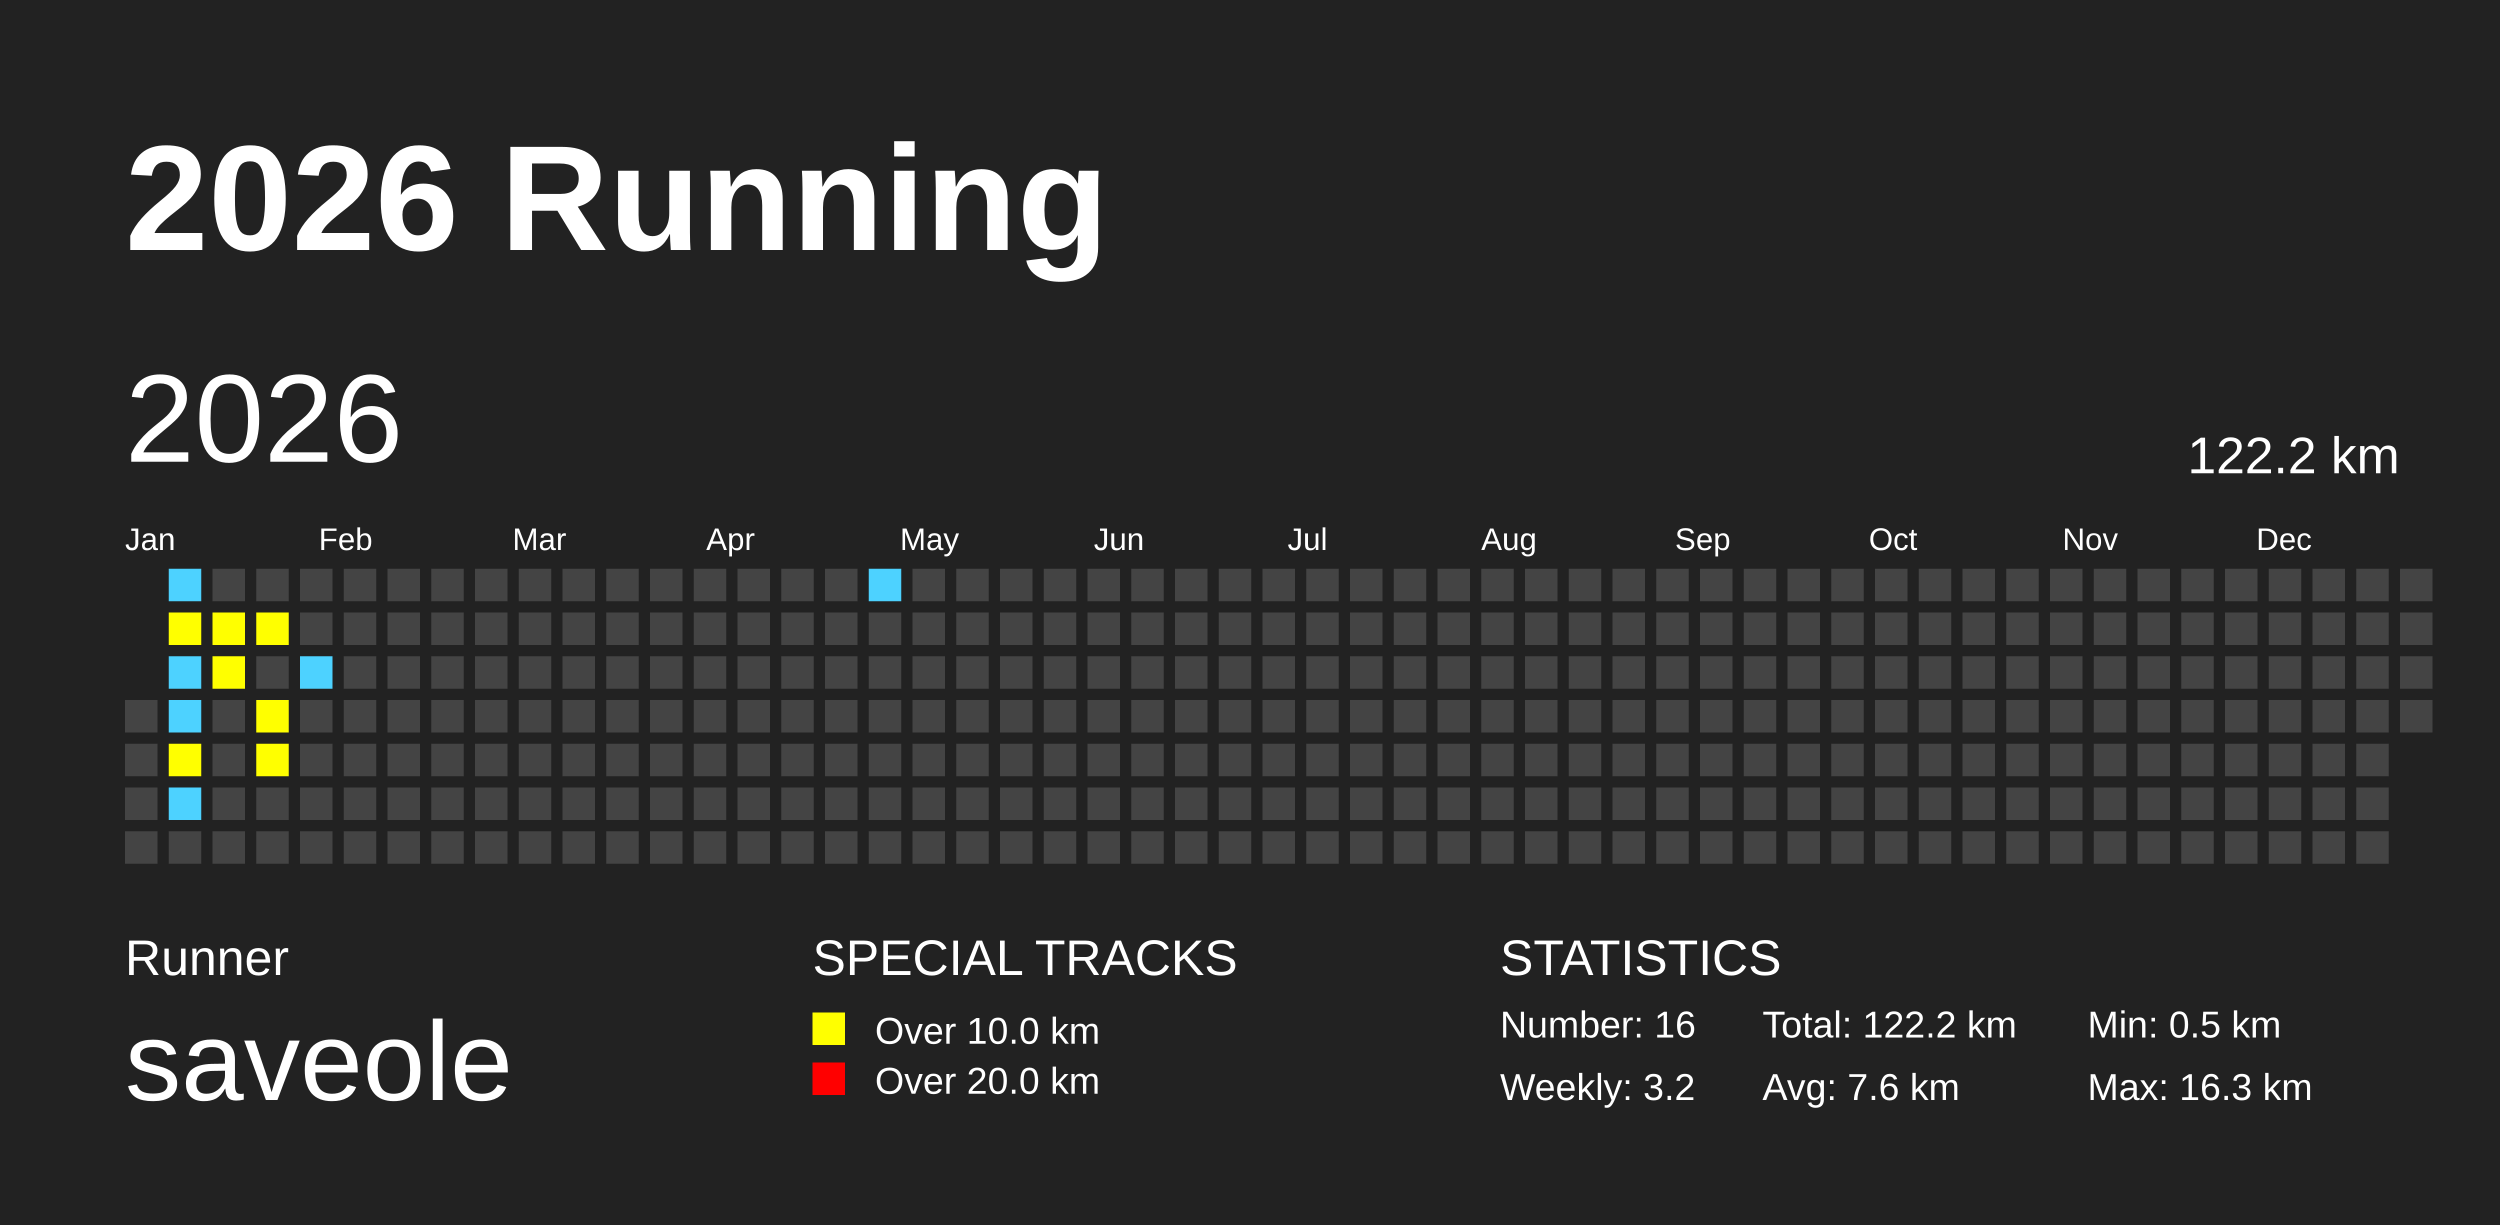
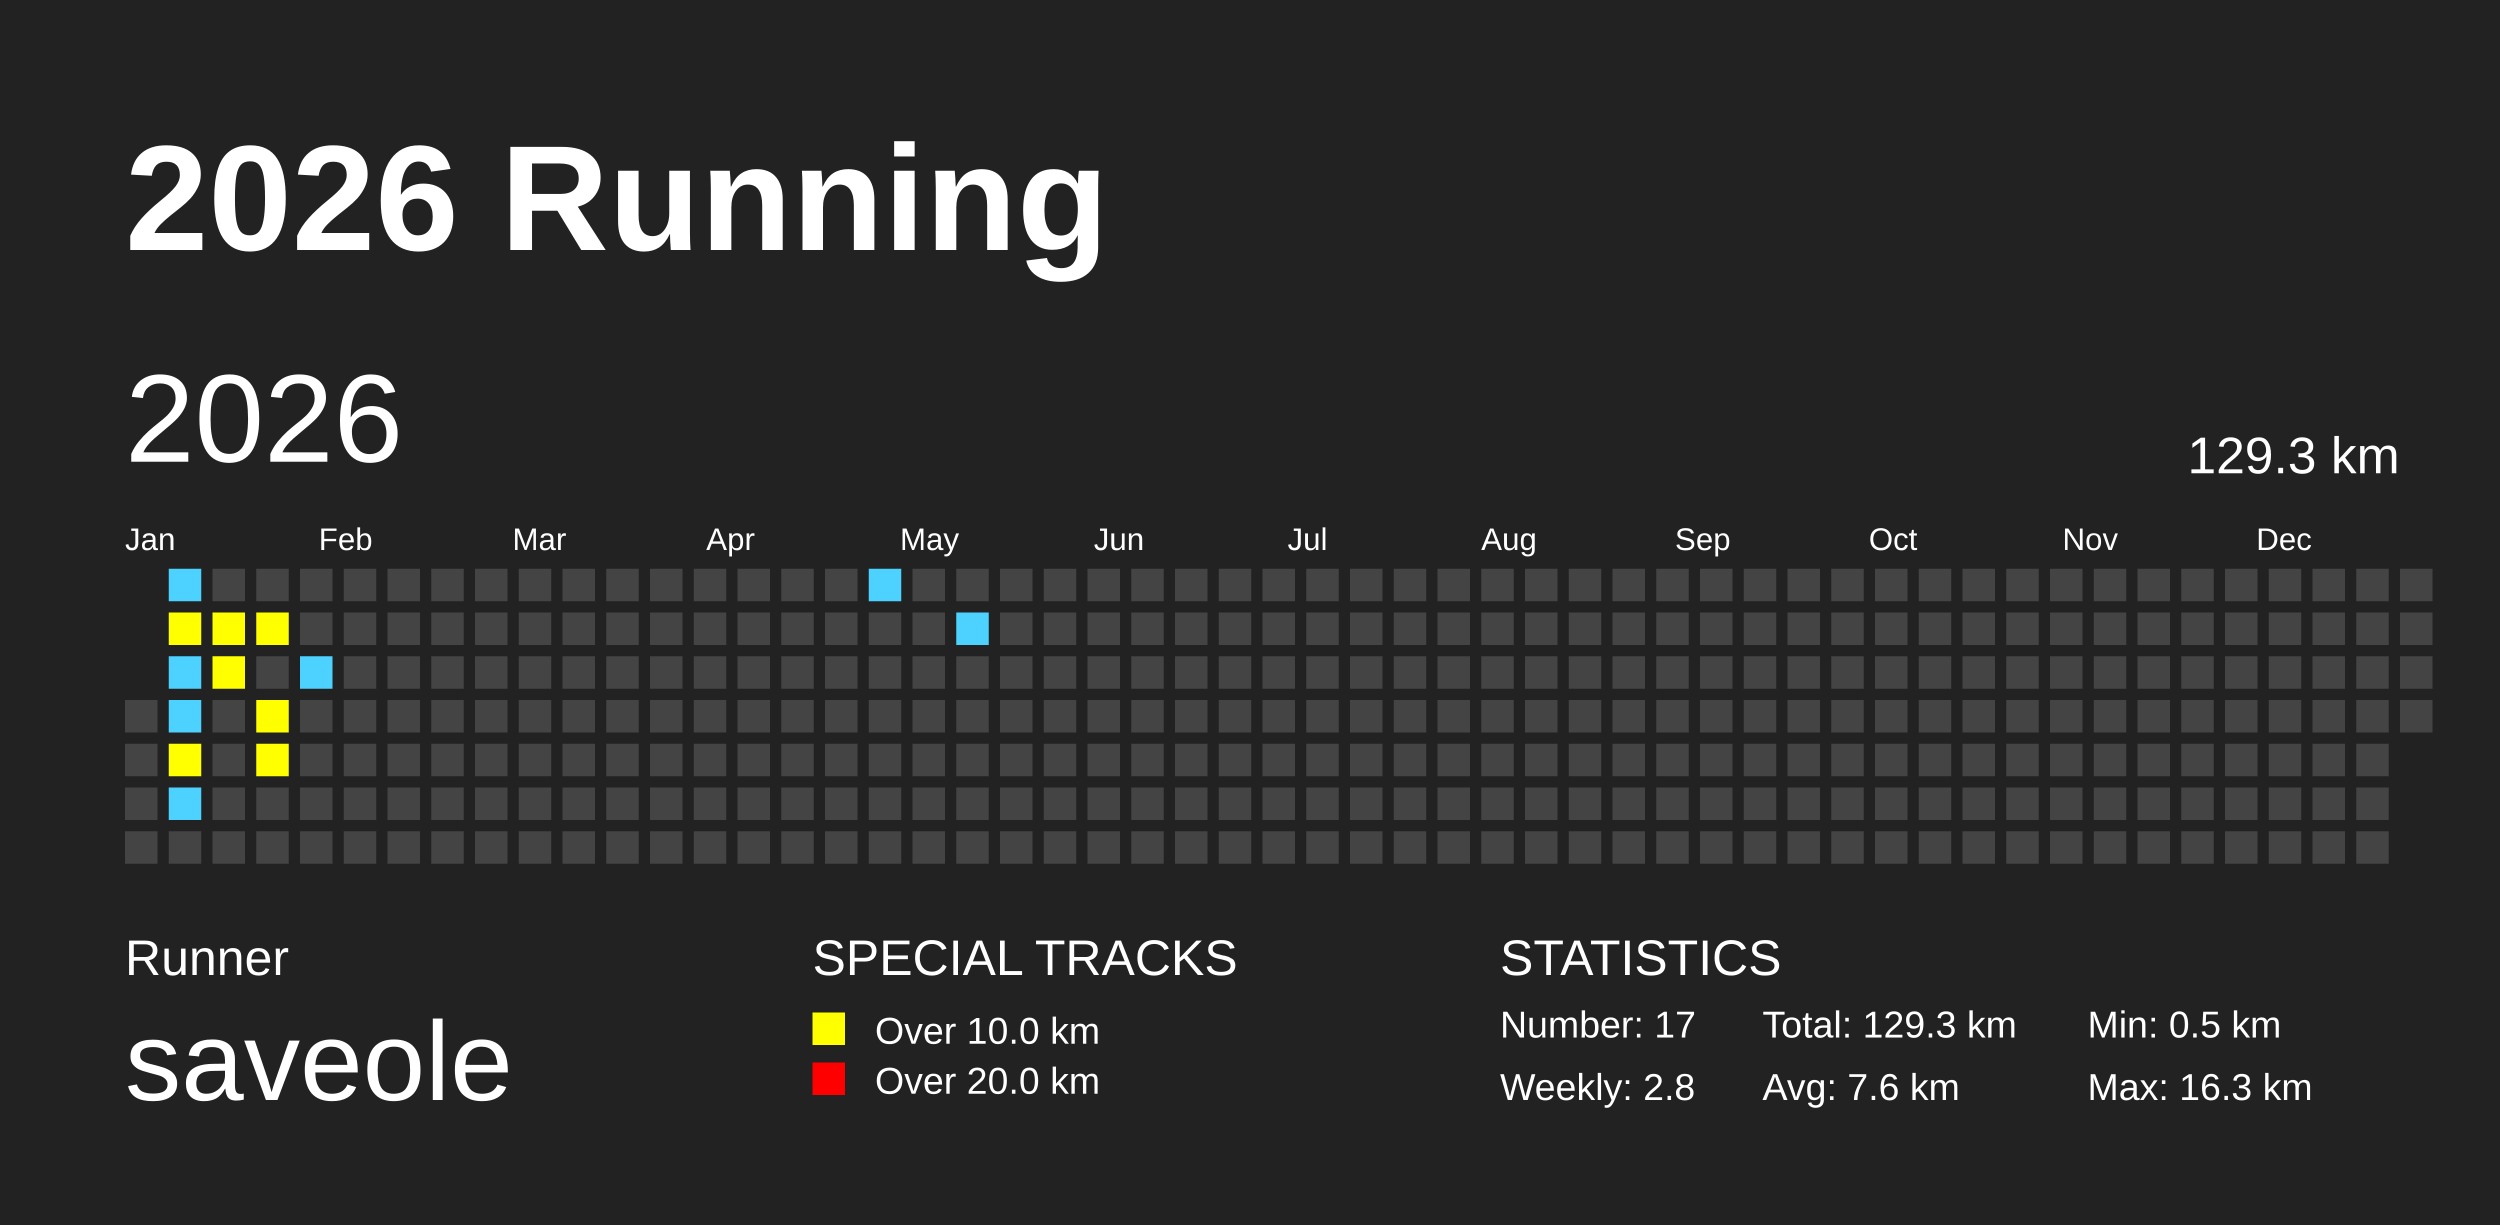
<svg xmlns="http://www.w3.org/2000/svg" baseProfile="full" height="98mm" version="1.1" viewBox="0,0,200,98" width="200mm">
  <defs />
  <rect fill="#222222" height="98" width="200" x="0" y="0" />
  <text fill="#FFFFFF" style="font-size:12px; font-family:Arial; font-weight:bold;" x="10" y="20">2026 Running</text>
  <text fill="#FFFFFF" style="font-size:4px; font-family:Arial" x="10" y="78">Runner</text>
  <text fill="#FFFFFF" style="font-size:9px; font-family:Arial" x="10" y="88">saveole</text>
  <text fill="#FFFFFF" style="font-size:4px; font-family:Arial" x="65" y="78">SPECIAL TRACKS</text>
  <rect fill="yellow" height="2.6" width="2.6" x="65" y="81" />
  <text fill="#FFFFFF" style="font-size:3px; font-family:Arial" x="70" y="83.5">Over 10.0 km</text>
  <rect fill="red" height="2.6" width="2.6" x="65" y="85" />
  <text fill="#FFFFFF" style="font-size:3px; font-family:Arial" x="70" y="87.5">Over 20.0 km</text>
  <text fill="#FFFFFF" style="font-size:4px; font-family:Arial" x="120" y="78">STATISTICS</text>
-   <text fill="#FFFFFF" style="font-size:3px; font-family:Arial" x="120" y="83">Number: 16</text>
-   <text fill="#FFFFFF" style="font-size:3px; font-family:Arial" x="120" y="88">Weekly: 3.2</text>
-   <text fill="#FFFFFF" style="font-size:3px; font-family:Arial" x="141" y="83">Total: 122.2 km</text>
+   <text fill="#FFFFFF" style="font-size:3px; font-family:Arial" x="120" y="83">Number: 17</text>
+   <text fill="#FFFFFF" style="font-size:3px; font-family:Arial" x="120" y="88">Weekly: 2.8</text>
+   <text fill="#FFFFFF" style="font-size:3px; font-family:Arial" x="141" y="83">Total: 129.3 km</text>
  <text fill="#FFFFFF" style="font-size:3px; font-family:Arial" x="141" y="88">Avg: 7.6 km</text>
  <text fill="#FFFFFF" style="font-size:3px; font-family:Arial" x="167" y="83">Min: 0.5 km</text>
  <text fill="#FFFFFF" style="font-size:3px; font-family:Arial" x="167" y="88">Max: 16.3 km</text>
  <text dominant-baseline="hanging" fill="#FFFFFF" style="font-size:10.0px; font-family:Arial;" x="10" y="30">2026</text>
-   <text dominant-baseline="hanging" fill="#FFFFFF" style="font-size:4.125px; font-family:Arial;" x="175" y="35">122.2 km</text>
+   <text dominant-baseline="hanging" fill="#FFFFFF" style="font-size:4.125px; font-family:Arial;" x="175" y="35">129.3 km</text>
  <text fill="#FFFFFF" style="font-size:2.5px; font-family:Arial" x="10.0" y="44">Jan</text>
  <text fill="#FFFFFF" style="font-size:2.5px; font-family:Arial" x="25.5" y="44">Feb</text>
  <text fill="#FFFFFF" style="font-size:2.5px; font-family:Arial" x="41.0" y="44">Mar</text>
  <text fill="#FFFFFF" style="font-size:2.5px; font-family:Arial" x="56.5" y="44">Apr</text>
  <text fill="#FFFFFF" style="font-size:2.5px; font-family:Arial" x="72.0" y="44">May</text>
  <text fill="#FFFFFF" style="font-size:2.5px; font-family:Arial" x="87.5" y="44">Jun</text>
  <text fill="#FFFFFF" style="font-size:2.5px; font-family:Arial" x="103.0" y="44">Jul</text>
  <text fill="#FFFFFF" style="font-size:2.5px; font-family:Arial" x="118.5" y="44">Aug</text>
  <text fill="#FFFFFF" style="font-size:2.5px; font-family:Arial" x="134.0" y="44">Sep</text>
  <text fill="#FFFFFF" style="font-size:2.5px; font-family:Arial" x="149.5" y="44">Oct</text>
  <text fill="#FFFFFF" style="font-size:2.5px; font-family:Arial" x="165.0" y="44">Nov</text>
  <text fill="#FFFFFF" style="font-size:2.5px; font-family:Arial" x="180.5" y="44">Dec</text>
  <rect fill="#444444" height="2.6" width="2.6" x="10.0" y="56.0" />
  <rect fill="#444444" height="2.6" width="2.6" x="10.0" y="59.5" />
  <rect fill="#444444" height="2.6" width="2.6" x="10.0" y="63.0" />
  <rect fill="#444444" height="2.6" width="2.6" x="10.0" y="66.5" />
  <rect fill="#4DD2FF" height="2.6" width="2.6" x="13.5" y="45.5" />
  <rect fill="yellow" height="2.6" width="2.6" x="13.5" y="49.0" />
  <rect fill="#4DD2FF" height="2.6" width="2.6" x="13.5" y="52.5" />
  <rect fill="#4DD2FF" height="2.6" width="2.6" x="13.5" y="56.0" />
  <rect fill="yellow" height="2.6" width="2.6" x="13.5" y="59.5" />
  <rect fill="#4DD2FF" height="2.6" width="2.6" x="13.5" y="63.0" />
  <rect fill="#444444" height="2.6" width="2.6" x="13.5" y="66.5" />
  <rect fill="#444444" height="2.6" width="2.6" x="17.0" y="45.5" />
  <rect fill="yellow" height="2.6" width="2.6" x="17.0" y="49.0" />
  <rect fill="yellow" height="2.6" width="2.6" x="17.0" y="52.5" />
  <rect fill="#444444" height="2.6" width="2.6" x="17.0" y="56.0" />
  <rect fill="#444444" height="2.6" width="2.6" x="17.0" y="59.5" />
  <rect fill="#444444" height="2.6" width="2.6" x="17.0" y="63.0" />
  <rect fill="#444444" height="2.6" width="2.6" x="17.0" y="66.5" />
  <rect fill="#444444" height="2.6" width="2.6" x="20.5" y="45.5" />
  <rect fill="yellow" height="2.6" width="2.6" x="20.5" y="49.0" />
  <rect fill="#444444" height="2.6" width="2.6" x="20.5" y="52.5" />
  <rect fill="yellow" height="2.6" width="2.6" x="20.5" y="56.0" />
  <rect fill="yellow" height="2.6" width="2.6" x="20.5" y="59.5" />
  <rect fill="#444444" height="2.6" width="2.6" x="20.5" y="63.0" />
  <rect fill="#444444" height="2.6" width="2.6" x="20.5" y="66.5" />
  <rect fill="#444444" height="2.6" width="2.6" x="24.0" y="45.5" />
  <rect fill="#444444" height="2.6" width="2.6" x="24.0" y="49.0" />
  <rect fill="#4DD2FF" height="2.6" width="2.6" x="24.0" y="52.5" />
  <rect fill="#444444" height="2.6" width="2.6" x="24.0" y="56.0" />
  <rect fill="#444444" height="2.6" width="2.6" x="24.0" y="59.5" />
  <rect fill="#444444" height="2.6" width="2.6" x="24.0" y="63.0" />
  <rect fill="#444444" height="2.6" width="2.6" x="24.0" y="66.5" />
  <rect fill="#444444" height="2.6" width="2.6" x="27.5" y="45.5" />
  <rect fill="#444444" height="2.6" width="2.6" x="27.5" y="49.0" />
  <rect fill="#444444" height="2.6" width="2.6" x="27.5" y="52.5" />
  <rect fill="#444444" height="2.6" width="2.6" x="27.5" y="56.0" />
  <rect fill="#444444" height="2.6" width="2.6" x="27.5" y="59.5" />
  <rect fill="#444444" height="2.6" width="2.6" x="27.5" y="63.0" />
  <rect fill="#444444" height="2.6" width="2.6" x="27.5" y="66.5" />
  <rect fill="#444444" height="2.6" width="2.6" x="31.0" y="45.5" />
  <rect fill="#444444" height="2.6" width="2.6" x="31.0" y="49.0" />
  <rect fill="#444444" height="2.6" width="2.6" x="31.0" y="52.5" />
  <rect fill="#444444" height="2.6" width="2.6" x="31.0" y="56.0" />
  <rect fill="#444444" height="2.6" width="2.6" x="31.0" y="59.5" />
  <rect fill="#444444" height="2.6" width="2.6" x="31.0" y="63.0" />
  <rect fill="#444444" height="2.6" width="2.6" x="31.0" y="66.5" />
  <rect fill="#444444" height="2.6" width="2.6" x="34.5" y="45.5" />
  <rect fill="#444444" height="2.6" width="2.6" x="34.5" y="49.0" />
  <rect fill="#444444" height="2.6" width="2.6" x="34.5" y="52.5" />
  <rect fill="#444444" height="2.6" width="2.6" x="34.5" y="56.0" />
  <rect fill="#444444" height="2.6" width="2.6" x="34.5" y="59.5" />
  <rect fill="#444444" height="2.6" width="2.6" x="34.5" y="63.0" />
  <rect fill="#444444" height="2.6" width="2.6" x="34.5" y="66.5" />
  <rect fill="#444444" height="2.6" width="2.6" x="38.0" y="45.5" />
  <rect fill="#444444" height="2.6" width="2.6" x="38.0" y="49.0" />
  <rect fill="#444444" height="2.6" width="2.6" x="38.0" y="52.5" />
  <rect fill="#444444" height="2.6" width="2.6" x="38.0" y="56.0" />
  <rect fill="#444444" height="2.6" width="2.6" x="38.0" y="59.5" />
  <rect fill="#444444" height="2.6" width="2.6" x="38.0" y="63.0" />
  <rect fill="#444444" height="2.6" width="2.6" x="38.0" y="66.5" />
  <rect fill="#444444" height="2.6" width="2.6" x="41.5" y="45.5" />
  <rect fill="#444444" height="2.6" width="2.6" x="41.5" y="49.0" />
  <rect fill="#444444" height="2.6" width="2.6" x="41.5" y="52.5" />
  <rect fill="#444444" height="2.6" width="2.6" x="41.5" y="56.0" />
  <rect fill="#444444" height="2.6" width="2.6" x="41.5" y="59.5" />
  <rect fill="#444444" height="2.6" width="2.6" x="41.5" y="63.0" />
  <rect fill="#444444" height="2.6" width="2.6" x="41.5" y="66.5" />
  <rect fill="#444444" height="2.6" width="2.6" x="45.0" y="45.5" />
  <rect fill="#444444" height="2.6" width="2.6" x="45.0" y="49.0" />
  <rect fill="#444444" height="2.6" width="2.6" x="45.0" y="52.5" />
  <rect fill="#444444" height="2.6" width="2.6" x="45.0" y="56.0" />
  <rect fill="#444444" height="2.6" width="2.6" x="45.0" y="59.5" />
  <rect fill="#444444" height="2.6" width="2.6" x="45.0" y="63.0" />
  <rect fill="#444444" height="2.6" width="2.6" x="45.0" y="66.5" />
  <rect fill="#444444" height="2.6" width="2.6" x="48.5" y="45.5" />
  <rect fill="#444444" height="2.6" width="2.6" x="48.5" y="49.0" />
  <rect fill="#444444" height="2.6" width="2.6" x="48.5" y="52.5" />
  <rect fill="#444444" height="2.6" width="2.6" x="48.5" y="56.0" />
  <rect fill="#444444" height="2.6" width="2.6" x="48.5" y="59.5" />
  <rect fill="#444444" height="2.6" width="2.6" x="48.5" y="63.0" />
  <rect fill="#444444" height="2.6" width="2.6" x="48.5" y="66.5" />
  <rect fill="#444444" height="2.6" width="2.6" x="52.0" y="45.5" />
  <rect fill="#444444" height="2.6" width="2.6" x="52.0" y="49.0" />
  <rect fill="#444444" height="2.6" width="2.6" x="52.0" y="52.5" />
  <rect fill="#444444" height="2.6" width="2.6" x="52.0" y="56.0" />
  <rect fill="#444444" height="2.6" width="2.6" x="52.0" y="59.5" />
  <rect fill="#444444" height="2.6" width="2.6" x="52.0" y="63.0" />
  <rect fill="#444444" height="2.6" width="2.6" x="52.0" y="66.5" />
  <rect fill="#444444" height="2.6" width="2.6" x="55.5" y="45.5" />
  <rect fill="#444444" height="2.6" width="2.6" x="55.5" y="49.0" />
  <rect fill="#444444" height="2.6" width="2.6" x="55.5" y="52.5" />
  <rect fill="#444444" height="2.6" width="2.6" x="55.5" y="56.0" />
  <rect fill="#444444" height="2.6" width="2.6" x="55.5" y="59.5" />
  <rect fill="#444444" height="2.6" width="2.6" x="55.5" y="63.0" />
  <rect fill="#444444" height="2.6" width="2.6" x="55.5" y="66.5" />
  <rect fill="#444444" height="2.6" width="2.6" x="59.0" y="45.5" />
  <rect fill="#444444" height="2.6" width="2.6" x="59.0" y="49.0" />
  <rect fill="#444444" height="2.6" width="2.6" x="59.0" y="52.5" />
  <rect fill="#444444" height="2.6" width="2.6" x="59.0" y="56.0" />
  <rect fill="#444444" height="2.6" width="2.6" x="59.0" y="59.5" />
  <rect fill="#444444" height="2.6" width="2.6" x="59.0" y="63.0" />
  <rect fill="#444444" height="2.6" width="2.6" x="59.0" y="66.5" />
  <rect fill="#444444" height="2.6" width="2.6" x="62.5" y="45.5" />
  <rect fill="#444444" height="2.6" width="2.6" x="62.5" y="49.0" />
  <rect fill="#444444" height="2.6" width="2.6" x="62.5" y="52.5" />
  <rect fill="#444444" height="2.6" width="2.6" x="62.5" y="56.0" />
  <rect fill="#444444" height="2.6" width="2.6" x="62.5" y="59.5" />
  <rect fill="#444444" height="2.6" width="2.6" x="62.5" y="63.0" />
  <rect fill="#444444" height="2.6" width="2.6" x="62.5" y="66.5" />
  <rect fill="#444444" height="2.6" width="2.6" x="66.0" y="45.5" />
  <rect fill="#444444" height="2.6" width="2.6" x="66.0" y="49.0" />
  <rect fill="#444444" height="2.6" width="2.6" x="66.0" y="52.5" />
  <rect fill="#444444" height="2.6" width="2.6" x="66.0" y="56.0" />
  <rect fill="#444444" height="2.6" width="2.6" x="66.0" y="59.5" />
  <rect fill="#444444" height="2.6" width="2.6" x="66.0" y="63.0" />
  <rect fill="#444444" height="2.6" width="2.6" x="66.0" y="66.5" />
  <rect fill="#4DD2FF" height="2.6" width="2.6" x="69.5" y="45.5" />
  <rect fill="#444444" height="2.6" width="2.6" x="69.5" y="49.0" />
  <rect fill="#444444" height="2.6" width="2.6" x="69.5" y="52.5" />
  <rect fill="#444444" height="2.6" width="2.6" x="69.5" y="56.0" />
  <rect fill="#444444" height="2.6" width="2.6" x="69.5" y="59.5" />
  <rect fill="#444444" height="2.6" width="2.6" x="69.5" y="63.0" />
  <rect fill="#444444" height="2.6" width="2.6" x="69.5" y="66.5" />
  <rect fill="#444444" height="2.6" width="2.6" x="73.0" y="45.5" />
  <rect fill="#444444" height="2.6" width="2.6" x="73.0" y="49.0" />
  <rect fill="#444444" height="2.6" width="2.6" x="73.0" y="52.5" />
  <rect fill="#444444" height="2.6" width="2.6" x="73.0" y="56.0" />
  <rect fill="#444444" height="2.6" width="2.6" x="73.0" y="59.5" />
  <rect fill="#444444" height="2.6" width="2.6" x="73.0" y="63.0" />
  <rect fill="#444444" height="2.6" width="2.6" x="73.0" y="66.5" />
  <rect fill="#444444" height="2.6" width="2.6" x="76.5" y="45.5" />
-   <rect fill="#444444" height="2.6" width="2.6" x="76.5" y="49.0" />
+   <rect fill="#4DD2FF" height="2.6" width="2.6" x="76.5" y="49.0" />
  <rect fill="#444444" height="2.6" width="2.6" x="76.5" y="52.5" />
  <rect fill="#444444" height="2.6" width="2.6" x="76.5" y="56.0" />
  <rect fill="#444444" height="2.6" width="2.6" x="76.5" y="59.5" />
  <rect fill="#444444" height="2.6" width="2.6" x="76.5" y="63.0" />
  <rect fill="#444444" height="2.6" width="2.6" x="76.5" y="66.5" />
  <rect fill="#444444" height="2.6" width="2.6" x="80.0" y="45.5" />
  <rect fill="#444444" height="2.6" width="2.6" x="80.0" y="49.0" />
  <rect fill="#444444" height="2.6" width="2.6" x="80.0" y="52.5" />
  <rect fill="#444444" height="2.6" width="2.6" x="80.0" y="56.0" />
  <rect fill="#444444" height="2.6" width="2.6" x="80.0" y="59.5" />
  <rect fill="#444444" height="2.6" width="2.6" x="80.0" y="63.0" />
  <rect fill="#444444" height="2.6" width="2.6" x="80.0" y="66.5" />
  <rect fill="#444444" height="2.6" width="2.6" x="83.5" y="45.5" />
  <rect fill="#444444" height="2.6" width="2.6" x="83.5" y="49.0" />
  <rect fill="#444444" height="2.6" width="2.6" x="83.5" y="52.5" />
  <rect fill="#444444" height="2.6" width="2.6" x="83.5" y="56.0" />
  <rect fill="#444444" height="2.6" width="2.6" x="83.5" y="59.5" />
  <rect fill="#444444" height="2.6" width="2.6" x="83.5" y="63.0" />
  <rect fill="#444444" height="2.6" width="2.6" x="83.5" y="66.5" />
  <rect fill="#444444" height="2.6" width="2.6" x="87.0" y="45.5" />
  <rect fill="#444444" height="2.6" width="2.6" x="87.0" y="49.0" />
  <rect fill="#444444" height="2.6" width="2.6" x="87.0" y="52.5" />
  <rect fill="#444444" height="2.6" width="2.6" x="87.0" y="56.0" />
  <rect fill="#444444" height="2.6" width="2.6" x="87.0" y="59.5" />
  <rect fill="#444444" height="2.6" width="2.6" x="87.0" y="63.0" />
  <rect fill="#444444" height="2.6" width="2.6" x="87.0" y="66.5" />
  <rect fill="#444444" height="2.6" width="2.6" x="90.5" y="45.5" />
  <rect fill="#444444" height="2.6" width="2.6" x="90.5" y="49.0" />
  <rect fill="#444444" height="2.6" width="2.6" x="90.5" y="52.5" />
  <rect fill="#444444" height="2.6" width="2.6" x="90.5" y="56.0" />
  <rect fill="#444444" height="2.6" width="2.6" x="90.5" y="59.5" />
  <rect fill="#444444" height="2.6" width="2.6" x="90.5" y="63.0" />
  <rect fill="#444444" height="2.6" width="2.6" x="90.5" y="66.5" />
  <rect fill="#444444" height="2.6" width="2.6" x="94.0" y="45.5" />
  <rect fill="#444444" height="2.6" width="2.6" x="94.0" y="49.0" />
  <rect fill="#444444" height="2.6" width="2.6" x="94.0" y="52.5" />
  <rect fill="#444444" height="2.6" width="2.6" x="94.0" y="56.0" />
  <rect fill="#444444" height="2.6" width="2.6" x="94.0" y="59.5" />
  <rect fill="#444444" height="2.6" width="2.6" x="94.0" y="63.0" />
  <rect fill="#444444" height="2.6" width="2.6" x="94.0" y="66.5" />
  <rect fill="#444444" height="2.6" width="2.6" x="97.5" y="45.5" />
  <rect fill="#444444" height="2.6" width="2.6" x="97.5" y="49.0" />
  <rect fill="#444444" height="2.6" width="2.6" x="97.5" y="52.5" />
  <rect fill="#444444" height="2.6" width="2.6" x="97.5" y="56.0" />
  <rect fill="#444444" height="2.6" width="2.6" x="97.5" y="59.5" />
  <rect fill="#444444" height="2.6" width="2.6" x="97.5" y="63.0" />
  <rect fill="#444444" height="2.6" width="2.6" x="97.5" y="66.5" />
  <rect fill="#444444" height="2.6" width="2.6" x="101.0" y="45.5" />
  <rect fill="#444444" height="2.6" width="2.6" x="101.0" y="49.0" />
  <rect fill="#444444" height="2.6" width="2.6" x="101.0" y="52.5" />
  <rect fill="#444444" height="2.6" width="2.6" x="101.0" y="56.0" />
  <rect fill="#444444" height="2.6" width="2.6" x="101.0" y="59.5" />
  <rect fill="#444444" height="2.6" width="2.6" x="101.0" y="63.0" />
  <rect fill="#444444" height="2.6" width="2.6" x="101.0" y="66.5" />
  <rect fill="#444444" height="2.6" width="2.6" x="104.5" y="45.5" />
  <rect fill="#444444" height="2.6" width="2.6" x="104.5" y="49.0" />
  <rect fill="#444444" height="2.6" width="2.6" x="104.5" y="52.5" />
  <rect fill="#444444" height="2.6" width="2.6" x="104.5" y="56.0" />
  <rect fill="#444444" height="2.6" width="2.6" x="104.5" y="59.5" />
  <rect fill="#444444" height="2.6" width="2.6" x="104.5" y="63.0" />
  <rect fill="#444444" height="2.6" width="2.6" x="104.5" y="66.5" />
  <rect fill="#444444" height="2.6" width="2.6" x="108.0" y="45.5" />
  <rect fill="#444444" height="2.6" width="2.6" x="108.0" y="49.0" />
  <rect fill="#444444" height="2.6" width="2.6" x="108.0" y="52.5" />
  <rect fill="#444444" height="2.6" width="2.6" x="108.0" y="56.0" />
  <rect fill="#444444" height="2.6" width="2.6" x="108.0" y="59.5" />
  <rect fill="#444444" height="2.6" width="2.6" x="108.0" y="63.0" />
  <rect fill="#444444" height="2.6" width="2.6" x="108.0" y="66.5" />
  <rect fill="#444444" height="2.6" width="2.6" x="111.5" y="45.5" />
  <rect fill="#444444" height="2.6" width="2.6" x="111.5" y="49.0" />
  <rect fill="#444444" height="2.6" width="2.6" x="111.5" y="52.5" />
  <rect fill="#444444" height="2.6" width="2.6" x="111.5" y="56.0" />
  <rect fill="#444444" height="2.6" width="2.6" x="111.5" y="59.5" />
  <rect fill="#444444" height="2.6" width="2.6" x="111.5" y="63.0" />
  <rect fill="#444444" height="2.6" width="2.6" x="111.5" y="66.5" />
  <rect fill="#444444" height="2.6" width="2.6" x="115.0" y="45.5" />
  <rect fill="#444444" height="2.6" width="2.6" x="115.0" y="49.0" />
  <rect fill="#444444" height="2.6" width="2.6" x="115.0" y="52.5" />
  <rect fill="#444444" height="2.6" width="2.6" x="115.0" y="56.0" />
  <rect fill="#444444" height="2.6" width="2.6" x="115.0" y="59.5" />
  <rect fill="#444444" height="2.6" width="2.6" x="115.0" y="63.0" />
  <rect fill="#444444" height="2.6" width="2.6" x="115.0" y="66.5" />
  <rect fill="#444444" height="2.6" width="2.6" x="118.5" y="45.5" />
  <rect fill="#444444" height="2.6" width="2.6" x="118.5" y="49.0" />
  <rect fill="#444444" height="2.6" width="2.6" x="118.5" y="52.5" />
  <rect fill="#444444" height="2.6" width="2.6" x="118.5" y="56.0" />
  <rect fill="#444444" height="2.6" width="2.6" x="118.5" y="59.5" />
  <rect fill="#444444" height="2.6" width="2.6" x="118.5" y="63.0" />
  <rect fill="#444444" height="2.6" width="2.6" x="118.5" y="66.5" />
  <rect fill="#444444" height="2.6" width="2.6" x="122.0" y="45.5" />
  <rect fill="#444444" height="2.6" width="2.6" x="122.0" y="49.0" />
  <rect fill="#444444" height="2.6" width="2.6" x="122.0" y="52.5" />
  <rect fill="#444444" height="2.6" width="2.6" x="122.0" y="56.0" />
  <rect fill="#444444" height="2.6" width="2.6" x="122.0" y="59.5" />
  <rect fill="#444444" height="2.6" width="2.6" x="122.0" y="63.0" />
  <rect fill="#444444" height="2.6" width="2.6" x="122.0" y="66.5" />
  <rect fill="#444444" height="2.6" width="2.6" x="125.5" y="45.5" />
  <rect fill="#444444" height="2.6" width="2.6" x="125.5" y="49.0" />
  <rect fill="#444444" height="2.6" width="2.6" x="125.5" y="52.5" />
  <rect fill="#444444" height="2.6" width="2.6" x="125.5" y="56.0" />
  <rect fill="#444444" height="2.6" width="2.6" x="125.5" y="59.5" />
  <rect fill="#444444" height="2.6" width="2.6" x="125.5" y="63.0" />
  <rect fill="#444444" height="2.6" width="2.6" x="125.5" y="66.5" />
  <rect fill="#444444" height="2.6" width="2.6" x="129.0" y="45.5" />
  <rect fill="#444444" height="2.6" width="2.6" x="129.0" y="49.0" />
  <rect fill="#444444" height="2.6" width="2.6" x="129.0" y="52.5" />
  <rect fill="#444444" height="2.6" width="2.6" x="129.0" y="56.0" />
  <rect fill="#444444" height="2.6" width="2.6" x="129.0" y="59.5" />
  <rect fill="#444444" height="2.6" width="2.6" x="129.0" y="63.0" />
  <rect fill="#444444" height="2.6" width="2.6" x="129.0" y="66.5" />
  <rect fill="#444444" height="2.6" width="2.6" x="132.5" y="45.5" />
  <rect fill="#444444" height="2.6" width="2.6" x="132.5" y="49.0" />
  <rect fill="#444444" height="2.6" width="2.6" x="132.5" y="52.5" />
  <rect fill="#444444" height="2.6" width="2.6" x="132.5" y="56.0" />
  <rect fill="#444444" height="2.6" width="2.6" x="132.5" y="59.5" />
  <rect fill="#444444" height="2.6" width="2.6" x="132.5" y="63.0" />
  <rect fill="#444444" height="2.6" width="2.6" x="132.5" y="66.5" />
  <rect fill="#444444" height="2.6" width="2.6" x="136.0" y="45.5" />
  <rect fill="#444444" height="2.6" width="2.6" x="136.0" y="49.0" />
  <rect fill="#444444" height="2.6" width="2.6" x="136.0" y="52.5" />
  <rect fill="#444444" height="2.6" width="2.6" x="136.0" y="56.0" />
  <rect fill="#444444" height="2.6" width="2.6" x="136.0" y="59.5" />
  <rect fill="#444444" height="2.6" width="2.6" x="136.0" y="63.0" />
  <rect fill="#444444" height="2.6" width="2.6" x="136.0" y="66.5" />
  <rect fill="#444444" height="2.6" width="2.6" x="139.5" y="45.5" />
  <rect fill="#444444" height="2.6" width="2.6" x="139.5" y="49.0" />
  <rect fill="#444444" height="2.6" width="2.6" x="139.5" y="52.5" />
  <rect fill="#444444" height="2.6" width="2.6" x="139.5" y="56.0" />
  <rect fill="#444444" height="2.6" width="2.6" x="139.5" y="59.5" />
  <rect fill="#444444" height="2.6" width="2.6" x="139.5" y="63.0" />
  <rect fill="#444444" height="2.6" width="2.6" x="139.5" y="66.5" />
  <rect fill="#444444" height="2.6" width="2.6" x="143.0" y="45.5" />
  <rect fill="#444444" height="2.6" width="2.6" x="143.0" y="49.0" />
  <rect fill="#444444" height="2.6" width="2.6" x="143.0" y="52.5" />
  <rect fill="#444444" height="2.6" width="2.6" x="143.0" y="56.0" />
  <rect fill="#444444" height="2.6" width="2.6" x="143.0" y="59.5" />
  <rect fill="#444444" height="2.6" width="2.6" x="143.0" y="63.0" />
  <rect fill="#444444" height="2.6" width="2.6" x="143.0" y="66.5" />
  <rect fill="#444444" height="2.6" width="2.6" x="146.5" y="45.5" />
  <rect fill="#444444" height="2.6" width="2.6" x="146.5" y="49.0" />
  <rect fill="#444444" height="2.6" width="2.6" x="146.5" y="52.5" />
  <rect fill="#444444" height="2.6" width="2.6" x="146.5" y="56.0" />
  <rect fill="#444444" height="2.6" width="2.6" x="146.5" y="59.5" />
  <rect fill="#444444" height="2.6" width="2.6" x="146.5" y="63.0" />
  <rect fill="#444444" height="2.6" width="2.6" x="146.5" y="66.5" />
  <rect fill="#444444" height="2.6" width="2.6" x="150.0" y="45.5" />
  <rect fill="#444444" height="2.6" width="2.6" x="150.0" y="49.0" />
  <rect fill="#444444" height="2.6" width="2.6" x="150.0" y="52.5" />
  <rect fill="#444444" height="2.6" width="2.6" x="150.0" y="56.0" />
  <rect fill="#444444" height="2.6" width="2.6" x="150.0" y="59.5" />
  <rect fill="#444444" height="2.6" width="2.6" x="150.0" y="63.0" />
  <rect fill="#444444" height="2.6" width="2.6" x="150.0" y="66.5" />
  <rect fill="#444444" height="2.6" width="2.6" x="153.5" y="45.5" />
  <rect fill="#444444" height="2.6" width="2.6" x="153.5" y="49.0" />
  <rect fill="#444444" height="2.6" width="2.6" x="153.5" y="52.5" />
  <rect fill="#444444" height="2.6" width="2.6" x="153.5" y="56.0" />
  <rect fill="#444444" height="2.6" width="2.6" x="153.5" y="59.5" />
  <rect fill="#444444" height="2.6" width="2.6" x="153.5" y="63.0" />
  <rect fill="#444444" height="2.6" width="2.6" x="153.5" y="66.5" />
  <rect fill="#444444" height="2.6" width="2.6" x="157.0" y="45.5" />
  <rect fill="#444444" height="2.6" width="2.6" x="157.0" y="49.0" />
  <rect fill="#444444" height="2.6" width="2.6" x="157.0" y="52.5" />
  <rect fill="#444444" height="2.6" width="2.6" x="157.0" y="56.0" />
  <rect fill="#444444" height="2.6" width="2.6" x="157.0" y="59.5" />
  <rect fill="#444444" height="2.6" width="2.6" x="157.0" y="63.0" />
  <rect fill="#444444" height="2.6" width="2.6" x="157.0" y="66.5" />
  <rect fill="#444444" height="2.6" width="2.6" x="160.5" y="45.5" />
  <rect fill="#444444" height="2.6" width="2.6" x="160.5" y="49.0" />
  <rect fill="#444444" height="2.6" width="2.6" x="160.5" y="52.5" />
  <rect fill="#444444" height="2.6" width="2.6" x="160.5" y="56.0" />
  <rect fill="#444444" height="2.6" width="2.6" x="160.5" y="59.5" />
  <rect fill="#444444" height="2.6" width="2.6" x="160.5" y="63.0" />
  <rect fill="#444444" height="2.6" width="2.6" x="160.5" y="66.5" />
  <rect fill="#444444" height="2.6" width="2.6" x="164.0" y="45.5" />
  <rect fill="#444444" height="2.6" width="2.6" x="164.0" y="49.0" />
  <rect fill="#444444" height="2.6" width="2.6" x="164.0" y="52.5" />
  <rect fill="#444444" height="2.6" width="2.6" x="164.0" y="56.0" />
  <rect fill="#444444" height="2.6" width="2.6" x="164.0" y="59.5" />
  <rect fill="#444444" height="2.6" width="2.6" x="164.0" y="63.0" />
  <rect fill="#444444" height="2.6" width="2.6" x="164.0" y="66.5" />
  <rect fill="#444444" height="2.6" width="2.6" x="167.5" y="45.5" />
  <rect fill="#444444" height="2.6" width="2.6" x="167.5" y="49.0" />
  <rect fill="#444444" height="2.6" width="2.6" x="167.5" y="52.5" />
  <rect fill="#444444" height="2.6" width="2.6" x="167.5" y="56.0" />
  <rect fill="#444444" height="2.6" width="2.6" x="167.5" y="59.5" />
  <rect fill="#444444" height="2.6" width="2.6" x="167.5" y="63.0" />
  <rect fill="#444444" height="2.6" width="2.6" x="167.5" y="66.5" />
  <rect fill="#444444" height="2.6" width="2.6" x="171.0" y="45.5" />
  <rect fill="#444444" height="2.6" width="2.6" x="171.0" y="49.0" />
  <rect fill="#444444" height="2.6" width="2.6" x="171.0" y="52.5" />
  <rect fill="#444444" height="2.6" width="2.6" x="171.0" y="56.0" />
  <rect fill="#444444" height="2.6" width="2.6" x="171.0" y="59.5" />
  <rect fill="#444444" height="2.6" width="2.6" x="171.0" y="63.0" />
  <rect fill="#444444" height="2.6" width="2.6" x="171.0" y="66.5" />
  <rect fill="#444444" height="2.6" width="2.6" x="174.5" y="45.5" />
  <rect fill="#444444" height="2.6" width="2.6" x="174.5" y="49.0" />
  <rect fill="#444444" height="2.6" width="2.6" x="174.5" y="52.5" />
  <rect fill="#444444" height="2.6" width="2.6" x="174.5" y="56.0" />
  <rect fill="#444444" height="2.6" width="2.6" x="174.5" y="59.5" />
  <rect fill="#444444" height="2.6" width="2.6" x="174.5" y="63.0" />
  <rect fill="#444444" height="2.6" width="2.6" x="174.5" y="66.5" />
  <rect fill="#444444" height="2.6" width="2.6" x="178.0" y="45.5" />
  <rect fill="#444444" height="2.6" width="2.6" x="178.0" y="49.0" />
  <rect fill="#444444" height="2.6" width="2.6" x="178.0" y="52.5" />
  <rect fill="#444444" height="2.6" width="2.6" x="178.0" y="56.0" />
  <rect fill="#444444" height="2.6" width="2.6" x="178.0" y="59.5" />
  <rect fill="#444444" height="2.6" width="2.6" x="178.0" y="63.0" />
  <rect fill="#444444" height="2.6" width="2.6" x="178.0" y="66.5" />
  <rect fill="#444444" height="2.6" width="2.6" x="181.5" y="45.5" />
  <rect fill="#444444" height="2.6" width="2.6" x="181.5" y="49.0" />
  <rect fill="#444444" height="2.6" width="2.6" x="181.5" y="52.5" />
  <rect fill="#444444" height="2.6" width="2.6" x="181.5" y="56.0" />
  <rect fill="#444444" height="2.6" width="2.6" x="181.5" y="59.5" />
  <rect fill="#444444" height="2.6" width="2.6" x="181.5" y="63.0" />
  <rect fill="#444444" height="2.6" width="2.6" x="181.5" y="66.5" />
  <rect fill="#444444" height="2.6" width="2.6" x="185.0" y="45.5" />
  <rect fill="#444444" height="2.6" width="2.6" x="185.0" y="49.0" />
  <rect fill="#444444" height="2.6" width="2.6" x="185.0" y="52.5" />
  <rect fill="#444444" height="2.6" width="2.6" x="185.0" y="56.0" />
  <rect fill="#444444" height="2.6" width="2.6" x="185.0" y="59.5" />
  <rect fill="#444444" height="2.6" width="2.6" x="185.0" y="63.0" />
  <rect fill="#444444" height="2.6" width="2.6" x="185.0" y="66.5" />
  <rect fill="#444444" height="2.6" width="2.6" x="188.5" y="45.5" />
  <rect fill="#444444" height="2.6" width="2.6" x="188.5" y="49.0" />
  <rect fill="#444444" height="2.6" width="2.6" x="188.5" y="52.5" />
  <rect fill="#444444" height="2.6" width="2.6" x="188.5" y="56.0" />
  <rect fill="#444444" height="2.6" width="2.6" x="188.5" y="59.5" />
  <rect fill="#444444" height="2.6" width="2.6" x="188.5" y="63.0" />
  <rect fill="#444444" height="2.6" width="2.6" x="188.5" y="66.5" />
  <rect fill="#444444" height="2.6" width="2.6" x="192.0" y="45.5" />
  <rect fill="#444444" height="2.6" width="2.6" x="192.0" y="49.0" />
  <rect fill="#444444" height="2.6" width="2.6" x="192.0" y="52.5" />
  <rect fill="#444444" height="2.6" width="2.6" x="192.0" y="56.0" />
</svg>
